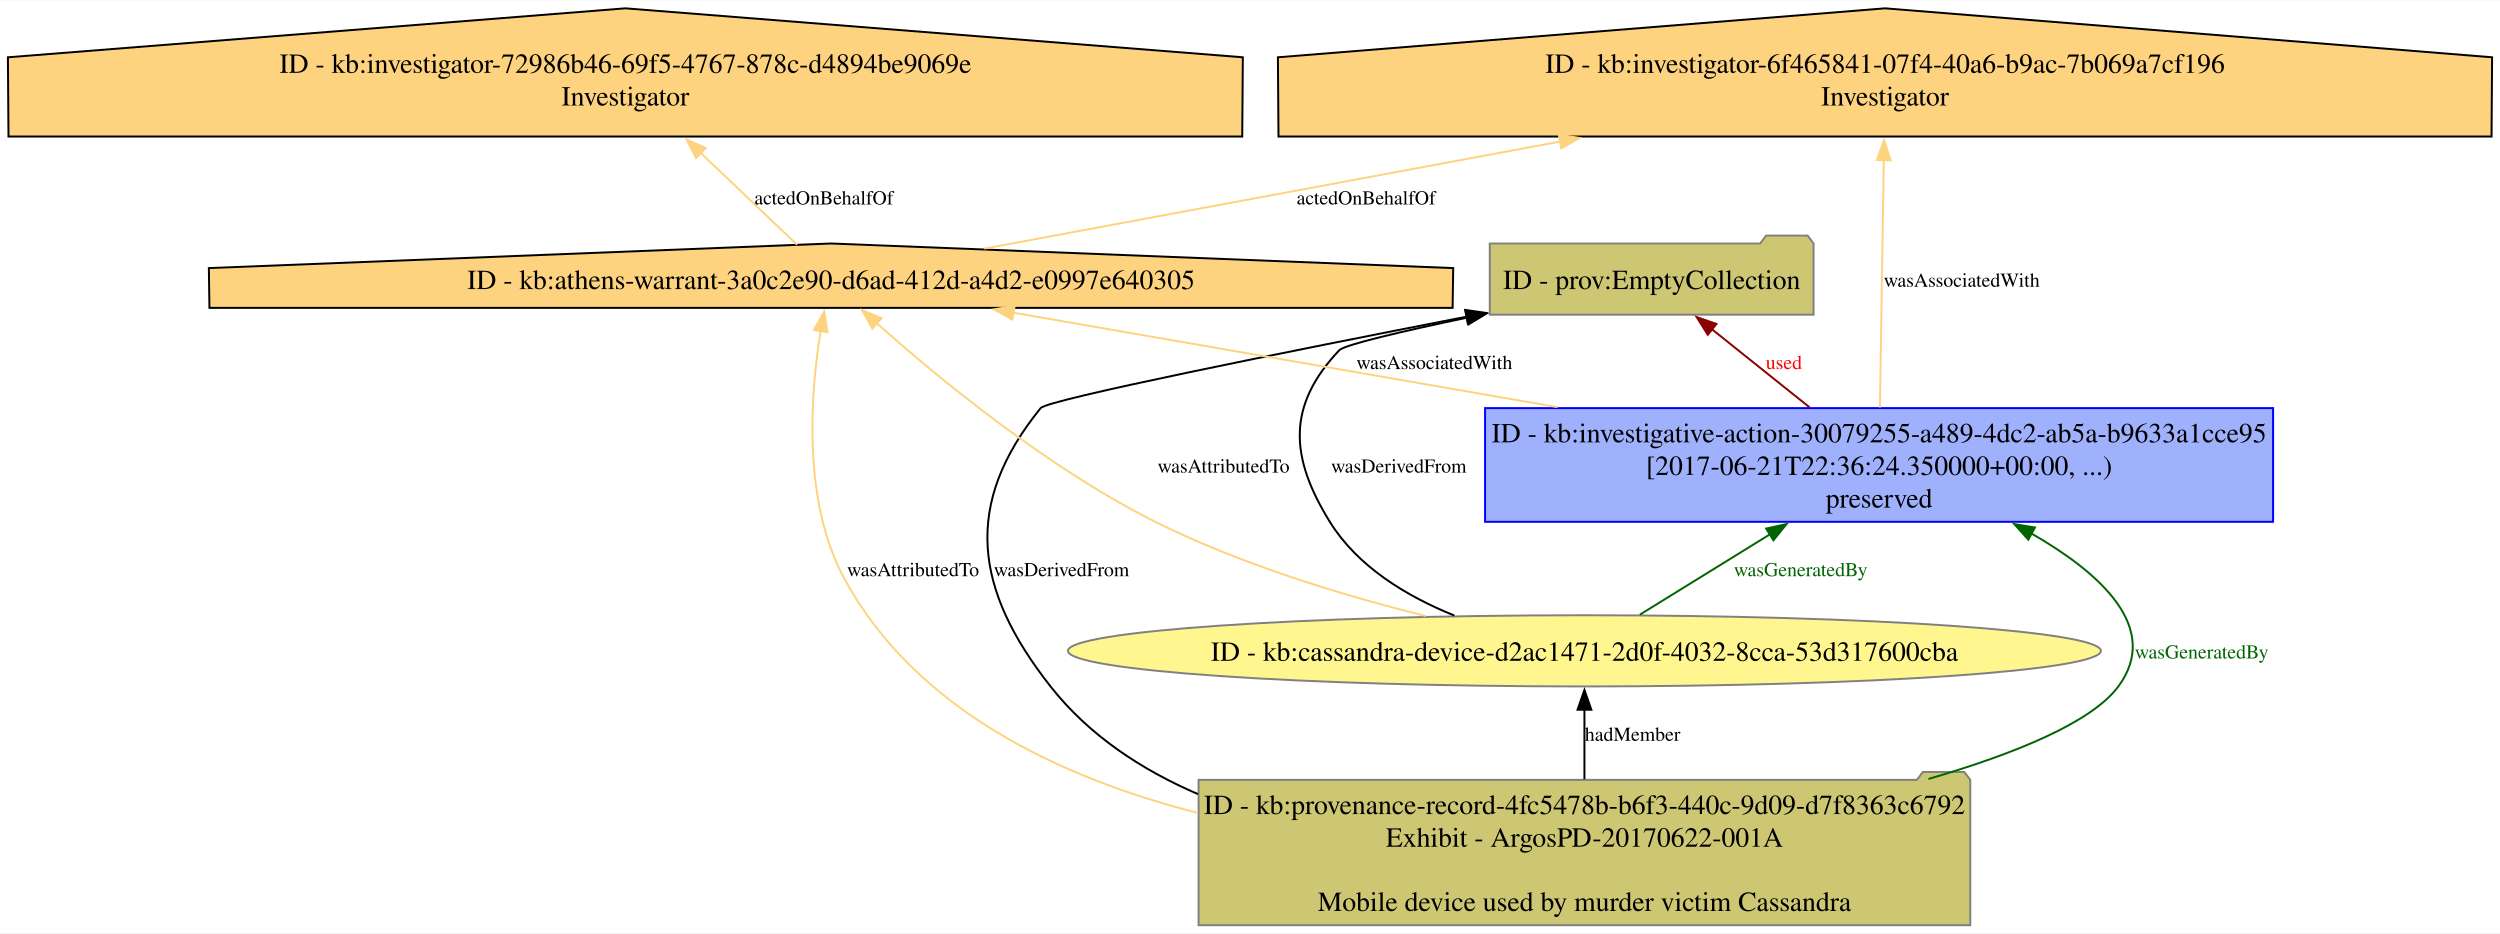
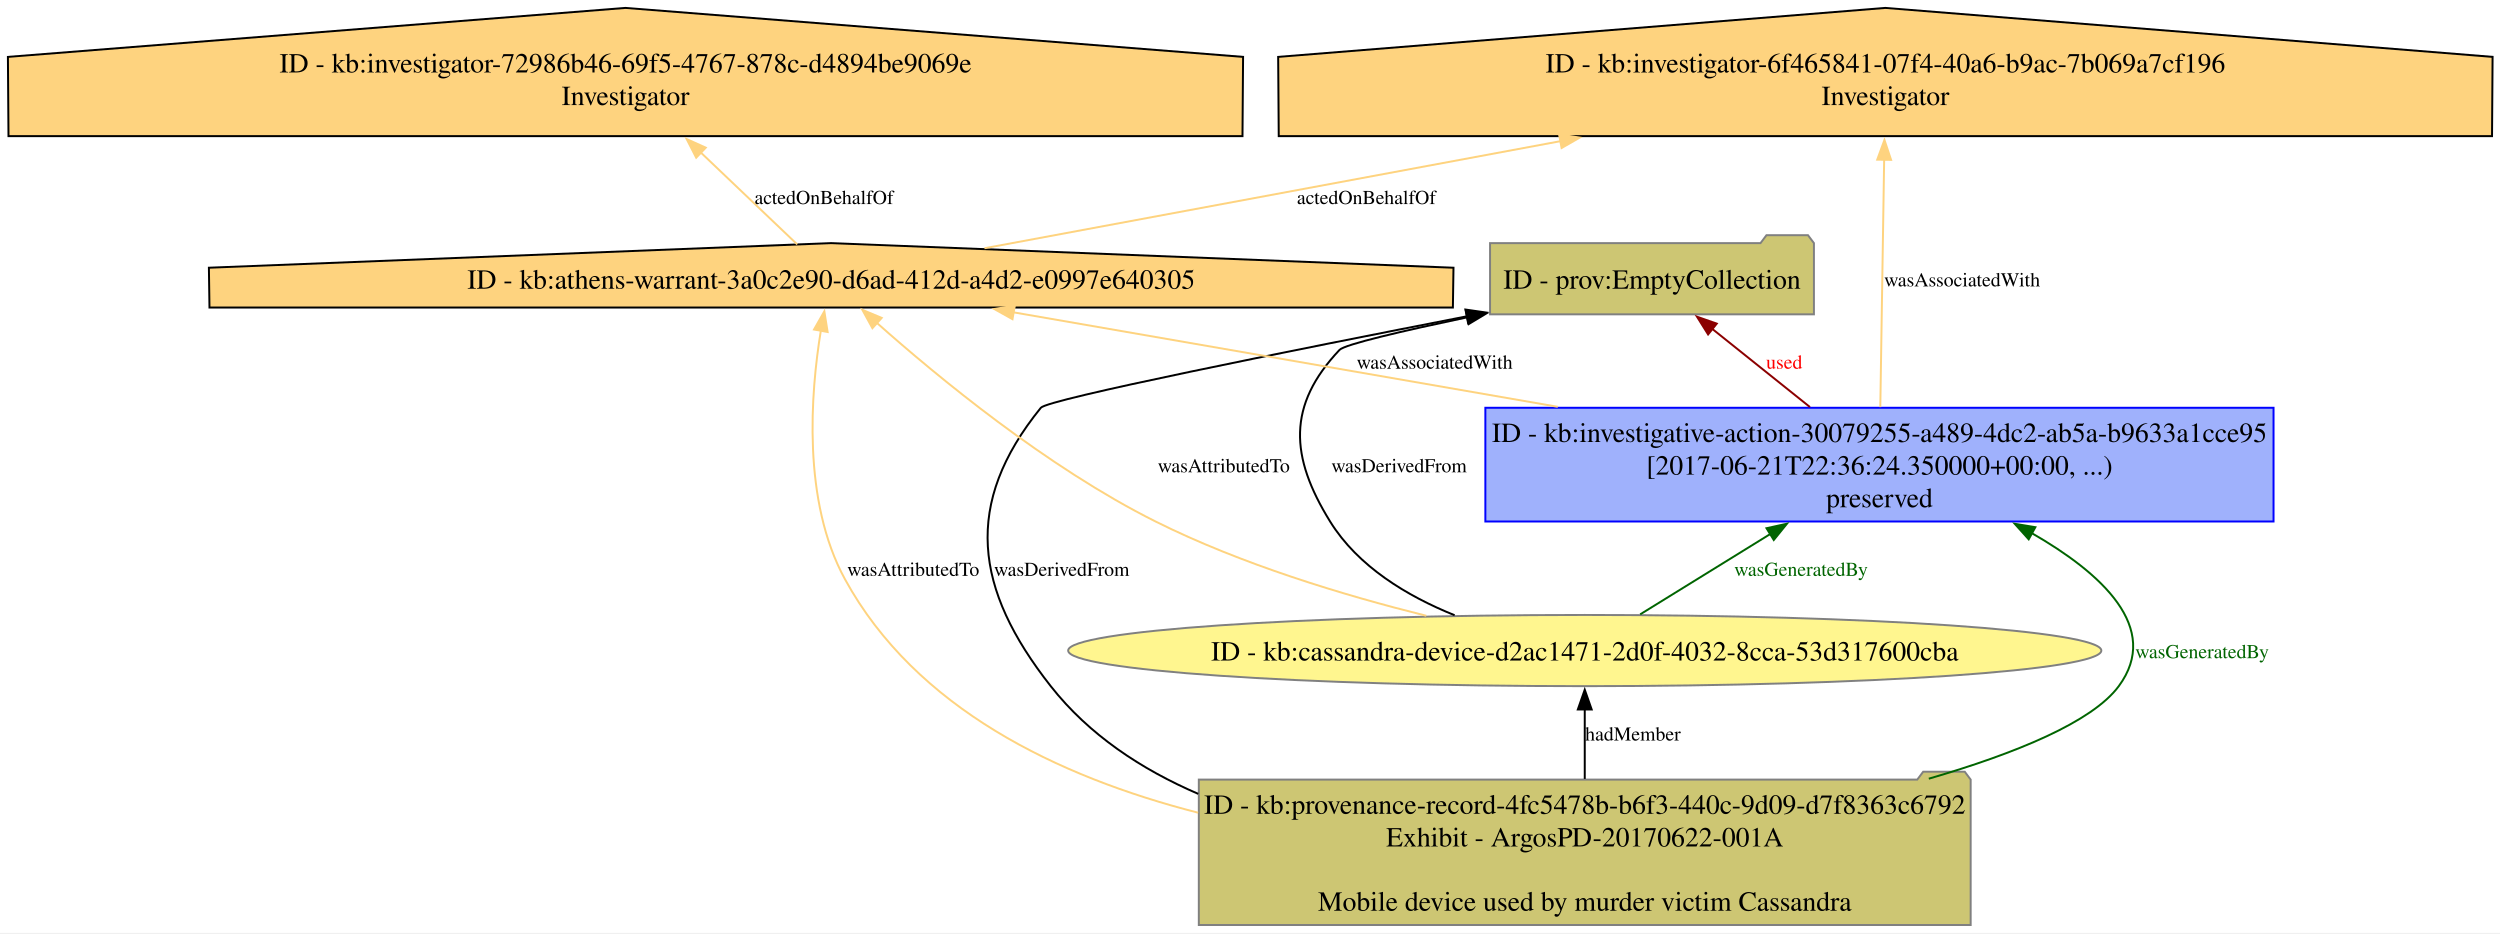
- <svg xmlns="http://www.w3.org/2000/svg" xmlns:xlink="http://www.w3.org/1999/xlink" width="1264pt" height="472pt" viewBox="0.00 0.00 1264.25 471.67">
+ <svg xmlns="http://www.w3.org/2000/svg" xmlns:xlink="http://www.w3.org/1999/xlink" width="1264pt" height="472pt" viewBox="0.00 0.00 1264.00 472.00">
  <g id="graph0" class="graph" transform="scale(1 1) rotate(0) translate(4 467.67)">
    <polygon fill="white" stroke="none" points="-4,4 -4,-467.67 1260.25,-467.67 1260.25,4 -4,4" />
    <g id="node1" class="node">
      <g id="a_node1">
        <a xlink:title="ID - http://example.org/kb/athens-warrant-3a0c2e90-d6ad-412d-a4d2-e0997e640305">
          <polygon fill="#fed37f" stroke="black" points="730.88,-332.31 416.25,-344.75 101.62,-332.31 101.91,-312.19 730.58,-312.19 730.88,-332.31" />
-           <text text-anchor="middle" x="416.25" y="-321.7" font-family="Times,serif" font-size="14.00">ID - kb:athens-warrant-3a0c2e90-d6ad-412d-a4d2-e0997e640305</text>
+           <text xml:space="preserve" text-anchor="middle" x="416.25" y="-321.7" font-family="Times,serif" font-size="14.00">ID - kb:athens-warrant-3a0c2e90-d6ad-412d-a4d2-e0997e640305</text>
        </a>
      </g>
    </g>
    <g id="node2" class="node">
      <g id="a_node2">
        <a xlink:title="ID - http://example.org/kb/investigator-6f465841-07f4-40a6-b9ac-7b069a7cf196">
          <polygon fill="#fed37f" stroke="black" points="1256.25,-438.91 949.25,-463.67 642.24,-438.91 642.53,-398.84 1255.97,-398.84 1256.25,-438.91" />
-           <text text-anchor="middle" x="949.25" y="-431.04" font-family="Times,serif" font-size="14.00">ID - kb:investigator-6f465841-07f4-40a6-b9ac-7b069a7cf196</text>
-           <text text-anchor="middle" x="949.25" y="-414.54" font-family="Times,serif" font-size="14.00">Investigator</text>
+           <text xml:space="preserve" text-anchor="middle" x="949.25" y="-431.04" font-family="Times,serif" font-size="14.00">ID - kb:investigator-6f465841-07f4-40a6-b9ac-7b069a7cf196</text>
+           <text xml:space="preserve" text-anchor="middle" x="949.25" y="-414.54" font-family="Times,serif" font-size="14.00">Investigator</text>
        </a>
      </g>
    </g>
    <g id="edge1" class="edge">
      <path fill="none" stroke="#fed37f" d="M493.75,-342.16C569.79,-356.29 688.11,-378.29 785.1,-396.32" />
      <polygon fill="#fed37f" stroke="#fed37f" points="784.26,-399.72 794.73,-398.11 785.54,-392.84 784.26,-399.72" />
-       <text text-anchor="middle" x="686.84" y="-364.5" font-family="Times,serif" font-size="10.00">actedOnBehalfOf</text>
+       <text xml:space="preserve" text-anchor="middle" x="686.84" y="-364.5" font-family="Times,serif" font-size="10.00">actedOnBehalfOf</text>
    </g>
    <g id="node3" class="node">
      <g id="a_node3">
        <a xlink:title="ID - http://example.org/kb/investigator-72986b46-69f5-4767-878c-d4894be9069e">
          <polygon fill="#fed37f" stroke="black" points="624.5,-438.91 312.25,-463.67 0,-438.91 0.29,-398.84 624.2,-398.84 624.5,-438.91" />
-           <text text-anchor="middle" x="312.25" y="-431.04" font-family="Times,serif" font-size="14.00">ID - kb:investigator-72986b46-69f5-4767-878c-d4894be9069e</text>
-           <text text-anchor="middle" x="312.25" y="-414.54" font-family="Times,serif" font-size="14.00">Investigator</text>
+           <text xml:space="preserve" text-anchor="middle" x="312.25" y="-431.04" font-family="Times,serif" font-size="14.00">ID - kb:investigator-72986b46-69f5-4767-878c-d4894be9069e</text>
+           <text xml:space="preserve" text-anchor="middle" x="312.25" y="-414.54" font-family="Times,serif" font-size="14.00">Investigator</text>
        </a>
      </g>
    </g>
    <g id="edge2" class="edge">
      <path fill="none" stroke="#fed37f" d="M399.07,-344.11C385.79,-356.77 366.88,-374.78 350.11,-390.76" />
      <polygon fill="#fed37f" stroke="#fed37f" points="348,-387.94 343.17,-397.37 352.83,-393.01 348,-387.94" />
-       <text text-anchor="middle" x="412.62" y="-364.5" font-family="Times,serif" font-size="10.00">actedOnBehalfOf</text>
+       <text xml:space="preserve" text-anchor="middle" x="412.62" y="-364.5" font-family="Times,serif" font-size="10.00">actedOnBehalfOf</text>
    </g>
    <g id="node4" class="node">
      <g id="a_node4">
        <a xlink:title="ID - http://example.org/kb/provenance-record-4fc5478b-b6f3-440c-9d09-d7f8363c6792">
          <polygon fill="#cdc673" stroke="#808080" points="992.37,-73.5 989.37,-77.5 968.37,-77.5 965.37,-73.5 602.12,-73.5 602.12,0 992.37,0 992.37,-73.5" />
-           <text text-anchor="middle" x="797.25" y="-56.2" font-family="Times,serif" font-size="14.00">ID - kb:provenance-record-4fc5478b-b6f3-440c-9d09-d7f8363c6792</text>
-           <text text-anchor="middle" x="797.25" y="-39.7" font-family="Times,serif" font-size="14.00">Exhibit - ArgosPD-20170622-001A</text>
-           <text text-anchor="middle" x="797.25" y="-7.2" font-family="Times,serif" font-size="14.00">Mobile device used by murder victim Cassandra</text>
+           <text xml:space="preserve" text-anchor="middle" x="797.25" y="-56.2" font-family="Times,serif" font-size="14.00">ID - kb:provenance-record-4fc5478b-b6f3-440c-9d09-d7f8363c6792</text>
+           <text xml:space="preserve" text-anchor="middle" x="797.25" y="-39.7" font-family="Times,serif" font-size="14.00">Exhibit - ArgosPD-20170622-001A</text>
+           <text xml:space="preserve" text-anchor="middle" x="797.25" y="-7.2" font-family="Times,serif" font-size="14.00">Mobile device used by murder victim Cassandra</text>
        </a>
      </g>
    </g>
    <g id="edge9" class="edge">
      <path fill="none" stroke="#fed37f" d="M601.77,-56.76C530.65,-74.96 458.97,-109.56 423.25,-174.75 401.53,-214.37 405.86,-268.98 411.02,-300.51" />
      <polygon fill="#fed37f" stroke="#fed37f" points="407.56,-301.06 412.79,-310.27 414.45,-299.81 407.56,-301.06" />
-       <text text-anchor="middle" x="457.75" y="-176.5" font-family="Times,serif" font-size="10.00">wasAttributedTo</text>
+       <text xml:space="preserve" text-anchor="middle" x="457.75" y="-176.5" font-family="Times,serif" font-size="10.00">wasAttributedTo</text>
    </g>
    <g id="node5" class="node">
      <g id="a_node5">
        <a xlink:title="ID - http://www.w3.org/ns/prov#EmptyCollection">
          <polygon fill="#cdc673" stroke="#808080" points="913.12,-344.75 910.12,-348.75 889.12,-348.75 886.12,-344.75 749.37,-344.75 749.37,-308.75 913.12,-308.75 913.12,-344.75" />
-           <text text-anchor="middle" x="831.25" y="-321.7" font-family="Times,serif" font-size="14.00">ID - prov:EmptyCollection</text>
+           <text xml:space="preserve" text-anchor="middle" x="831.25" y="-321.7" font-family="Times,serif" font-size="14.00">ID - prov:EmptyCollection</text>
        </a>
      </g>
    </g>
    <g id="edge12" class="edge">
      <path fill="none" stroke="black" d="M601.83,-66.29C573.01,-78.69 546.57,-96.17 527.25,-120.75 488.56,-169.96 482.84,-212.87 522.25,-261.5 525.74,-265.8 648.18,-290.32 737.86,-307.79" />
      <polygon fill="black" stroke="black" points="736.93,-311.17 747.42,-309.65 738.27,-304.3 736.93,-311.17" />
-       <text text-anchor="middle" x="532.81" y="-176.5" font-family="Times,serif" font-size="10.00">wasDerivedFrom</text>
+       <text xml:space="preserve" text-anchor="middle" x="532.81" y="-176.5" font-family="Times,serif" font-size="10.00">wasDerivedFrom</text>
    </g>
    <g id="node6" class="node">
      <g id="a_node6">
        <a xlink:title="ID - http://example.org/kb/cassandra-device-d2ac1471-2d0f-4032-8cca-53d317600cba">
          <ellipse fill="#fff68f" stroke="#808080" cx="797.25" cy="-138.75" rx="261.19" ry="18" />
-           <text text-anchor="middle" x="797.25" y="-133.7" font-family="Times,serif" font-size="14.00">ID - kb:cassandra-device-d2ac1471-2d0f-4032-8cca-53d317600cba</text>
+           <text xml:space="preserve" text-anchor="middle" x="797.25" y="-133.7" font-family="Times,serif" font-size="14.00">ID - kb:cassandra-device-d2ac1471-2d0f-4032-8cca-53d317600cba</text>
        </a>
      </g>
    </g>
    <g id="edge10" class="edge">
      <path fill="none" stroke="black" d="M797.25,-73.85C797.25,-85.4 797.25,-98.01 797.25,-108.96" />
      <polygon fill="black" stroke="black" points="793.75,-108.96 797.25,-118.96 800.75,-108.96 793.75,-108.96" />
-       <text text-anchor="middle" x="821.62" y="-93.25" font-family="Times,serif" font-size="10.00">hadMember</text>
+       <text xml:space="preserve" text-anchor="middle" x="821.62" y="-93.25" font-family="Times,serif" font-size="10.00">hadMember</text>
    </g>
    <g id="node7" class="node">
      <g id="a_node7">
        <a xlink:title="ID - http://example.org/kb/investigative-action-30079255-a489-4dc2-ab5a-b9633a1cce95">
          <polygon fill="#9fb1fc" stroke="#0000ff" points="1145.5,-261.5 747,-261.5 747,-204 1145.5,-204 1145.5,-261.5" />
-           <text text-anchor="middle" x="946.25" y="-244.2" font-family="Times,serif" font-size="14.00">ID - kb:investigative-action-30079255-a489-4dc2-ab5a-b9633a1cce95</text>
-           <text text-anchor="middle" x="946.25" y="-227.7" font-family="Times,serif" font-size="14.00">[2017-06-21T22:36:24.350000+00:00, ...)</text>
-           <text text-anchor="middle" x="946.25" y="-211.2" font-family="Times,serif" font-size="14.00">preserved</text>
+           <text xml:space="preserve" text-anchor="middle" x="946.25" y="-244.2" font-family="Times,serif" font-size="14.00">ID - kb:investigative-action-30079255-a489-4dc2-ab5a-b9633a1cce95</text>
+           <text xml:space="preserve" text-anchor="middle" x="946.25" y="-227.7" font-family="Times,serif" font-size="14.00">[2017-06-21T22:36:24.350000+00:00, ...)</text>
+           <text xml:space="preserve" text-anchor="middle" x="946.25" y="-211.2" font-family="Times,serif" font-size="14.00">preserved</text>
        </a>
      </g>
    </g>
    <g id="edge11" class="edge">
      <path fill="none" stroke="darkgreen" d="M971.2,-73.96C1015.2,-86.78 1053.84,-102.61 1067.25,-120.75 1088.94,-150.11 1058.65,-177.87 1022.96,-198.29" />
      <polygon fill="darkgreen" stroke="darkgreen" points="1021.71,-194.98 1014.63,-202.85 1025.08,-201.12 1021.71,-194.98" />
-       <text text-anchor="middle" x="1109.39" y="-134.88" font-family="Times,serif" font-size="10.00" fill="darkgreen">wasGeneratedBy</text>
+       <text xml:space="preserve" text-anchor="middle" x="1109.39" y="-134.88" font-family="Times,serif" font-size="10.00" fill="darkgreen">wasGeneratedBy</text>
    </g>
    <g id="edge3" class="edge">
      <path fill="none" stroke="#fed37f" d="M717.14,-156.33C675.05,-166.79 623.39,-182.45 580.25,-204 525.34,-231.43 469.7,-277.43 439.43,-304.34" />
      <polygon fill="#fed37f" stroke="#fed37f" points="437.09,-301.74 432,-311.03 441.78,-306.94 437.09,-301.74" />
-       <text text-anchor="middle" x="614.75" y="-228.88" font-family="Times,serif" font-size="10.00">wasAttributedTo</text>
+       <text xml:space="preserve" text-anchor="middle" x="614.75" y="-228.88" font-family="Times,serif" font-size="10.00">wasAttributedTo</text>
    </g>
    <g id="edge5" class="edge">
      <path fill="none" stroke="black" d="M731.46,-156.61C707.36,-166.31 682.56,-181.27 668.5,-204 648.18,-236.84 646.73,-262.68 673.25,-290.75 675.89,-293.55 705.24,-300.37 737.93,-307.25" />
      <polygon fill="black" stroke="black" points="737.13,-310.66 747.63,-309.27 738.56,-303.8 737.13,-310.66" />
-       <text text-anchor="middle" x="703.37" y="-228.88" font-family="Times,serif" font-size="10.00">wasDerivedFrom</text>
+       <text xml:space="preserve" text-anchor="middle" x="703.37" y="-228.88" font-family="Times,serif" font-size="10.00">wasDerivedFrom</text>
    </g>
    <g id="edge4" class="edge">
      <path fill="none" stroke="darkgreen" d="M825.27,-157.05C843.78,-168.48 868.65,-183.84 891.03,-197.66" />
      <polygon fill="darkgreen" stroke="darkgreen" points="889.14,-200.6 899.49,-202.88 892.82,-194.65 889.14,-200.6" />
-       <text text-anchor="middle" x="906.62" y="-176.5" font-family="Times,serif" font-size="10.00" fill="darkgreen">wasGeneratedBy</text>
+       <text xml:space="preserve" text-anchor="middle" x="906.62" y="-176.5" font-family="Times,serif" font-size="10.00" fill="darkgreen">wasGeneratedBy</text>
    </g>
    <g id="edge6" class="edge">
      <path fill="none" stroke="#fed37f" d="M783.63,-261.98C693.14,-277.69 583.83,-296.66 508.09,-309.81" />
      <polygon fill="#fed37f" stroke="#fed37f" points="507.91,-306.29 498.66,-311.44 509.11,-313.18 507.91,-306.29" />
-       <text text-anchor="middle" x="721.37" y="-281.25" font-family="Times,serif" font-size="10.00">wasAssociatedWith</text>
+       <text xml:space="preserve" text-anchor="middle" x="721.37" y="-281.25" font-family="Times,serif" font-size="10.00">wasAssociatedWith</text>
    </g>
    <g id="edge7" class="edge">
      <path fill="none" stroke="#fed37f" d="M946.68,-261.83C947.2,-294.76 948.05,-349.61 948.63,-386.95" />
      <polygon fill="#fed37f" stroke="#fed37f" points="945.13,-386.95 948.78,-396.9 952.13,-386.84 945.13,-386.95" />
-       <text text-anchor="middle" x="988.07" y="-322.88" font-family="Times,serif" font-size="10.00">wasAssociatedWith</text>
+       <text xml:space="preserve" text-anchor="middle" x="988.07" y="-322.88" font-family="Times,serif" font-size="10.00">wasAssociatedWith</text>
    </g>
    <g id="edge8" class="edge">
      <path fill="none" stroke="#8b0000" d="M911.12,-261.85C895.37,-274.46 876.96,-289.18 861.79,-301.32" />
      <polygon fill="#8b0000" stroke="#8b0000" points="859.62,-298.57 853.99,-307.55 863.99,-304.04 859.62,-298.57" />
-       <text text-anchor="middle" x="898.12" y="-281.25" font-family="Times,serif" font-size="10.00" fill="red">used</text>
+       <text xml:space="preserve" text-anchor="middle" x="898.12" y="-281.25" font-family="Times,serif" font-size="10.00" fill="red">used</text>
    </g>
  </g>
</svg>
